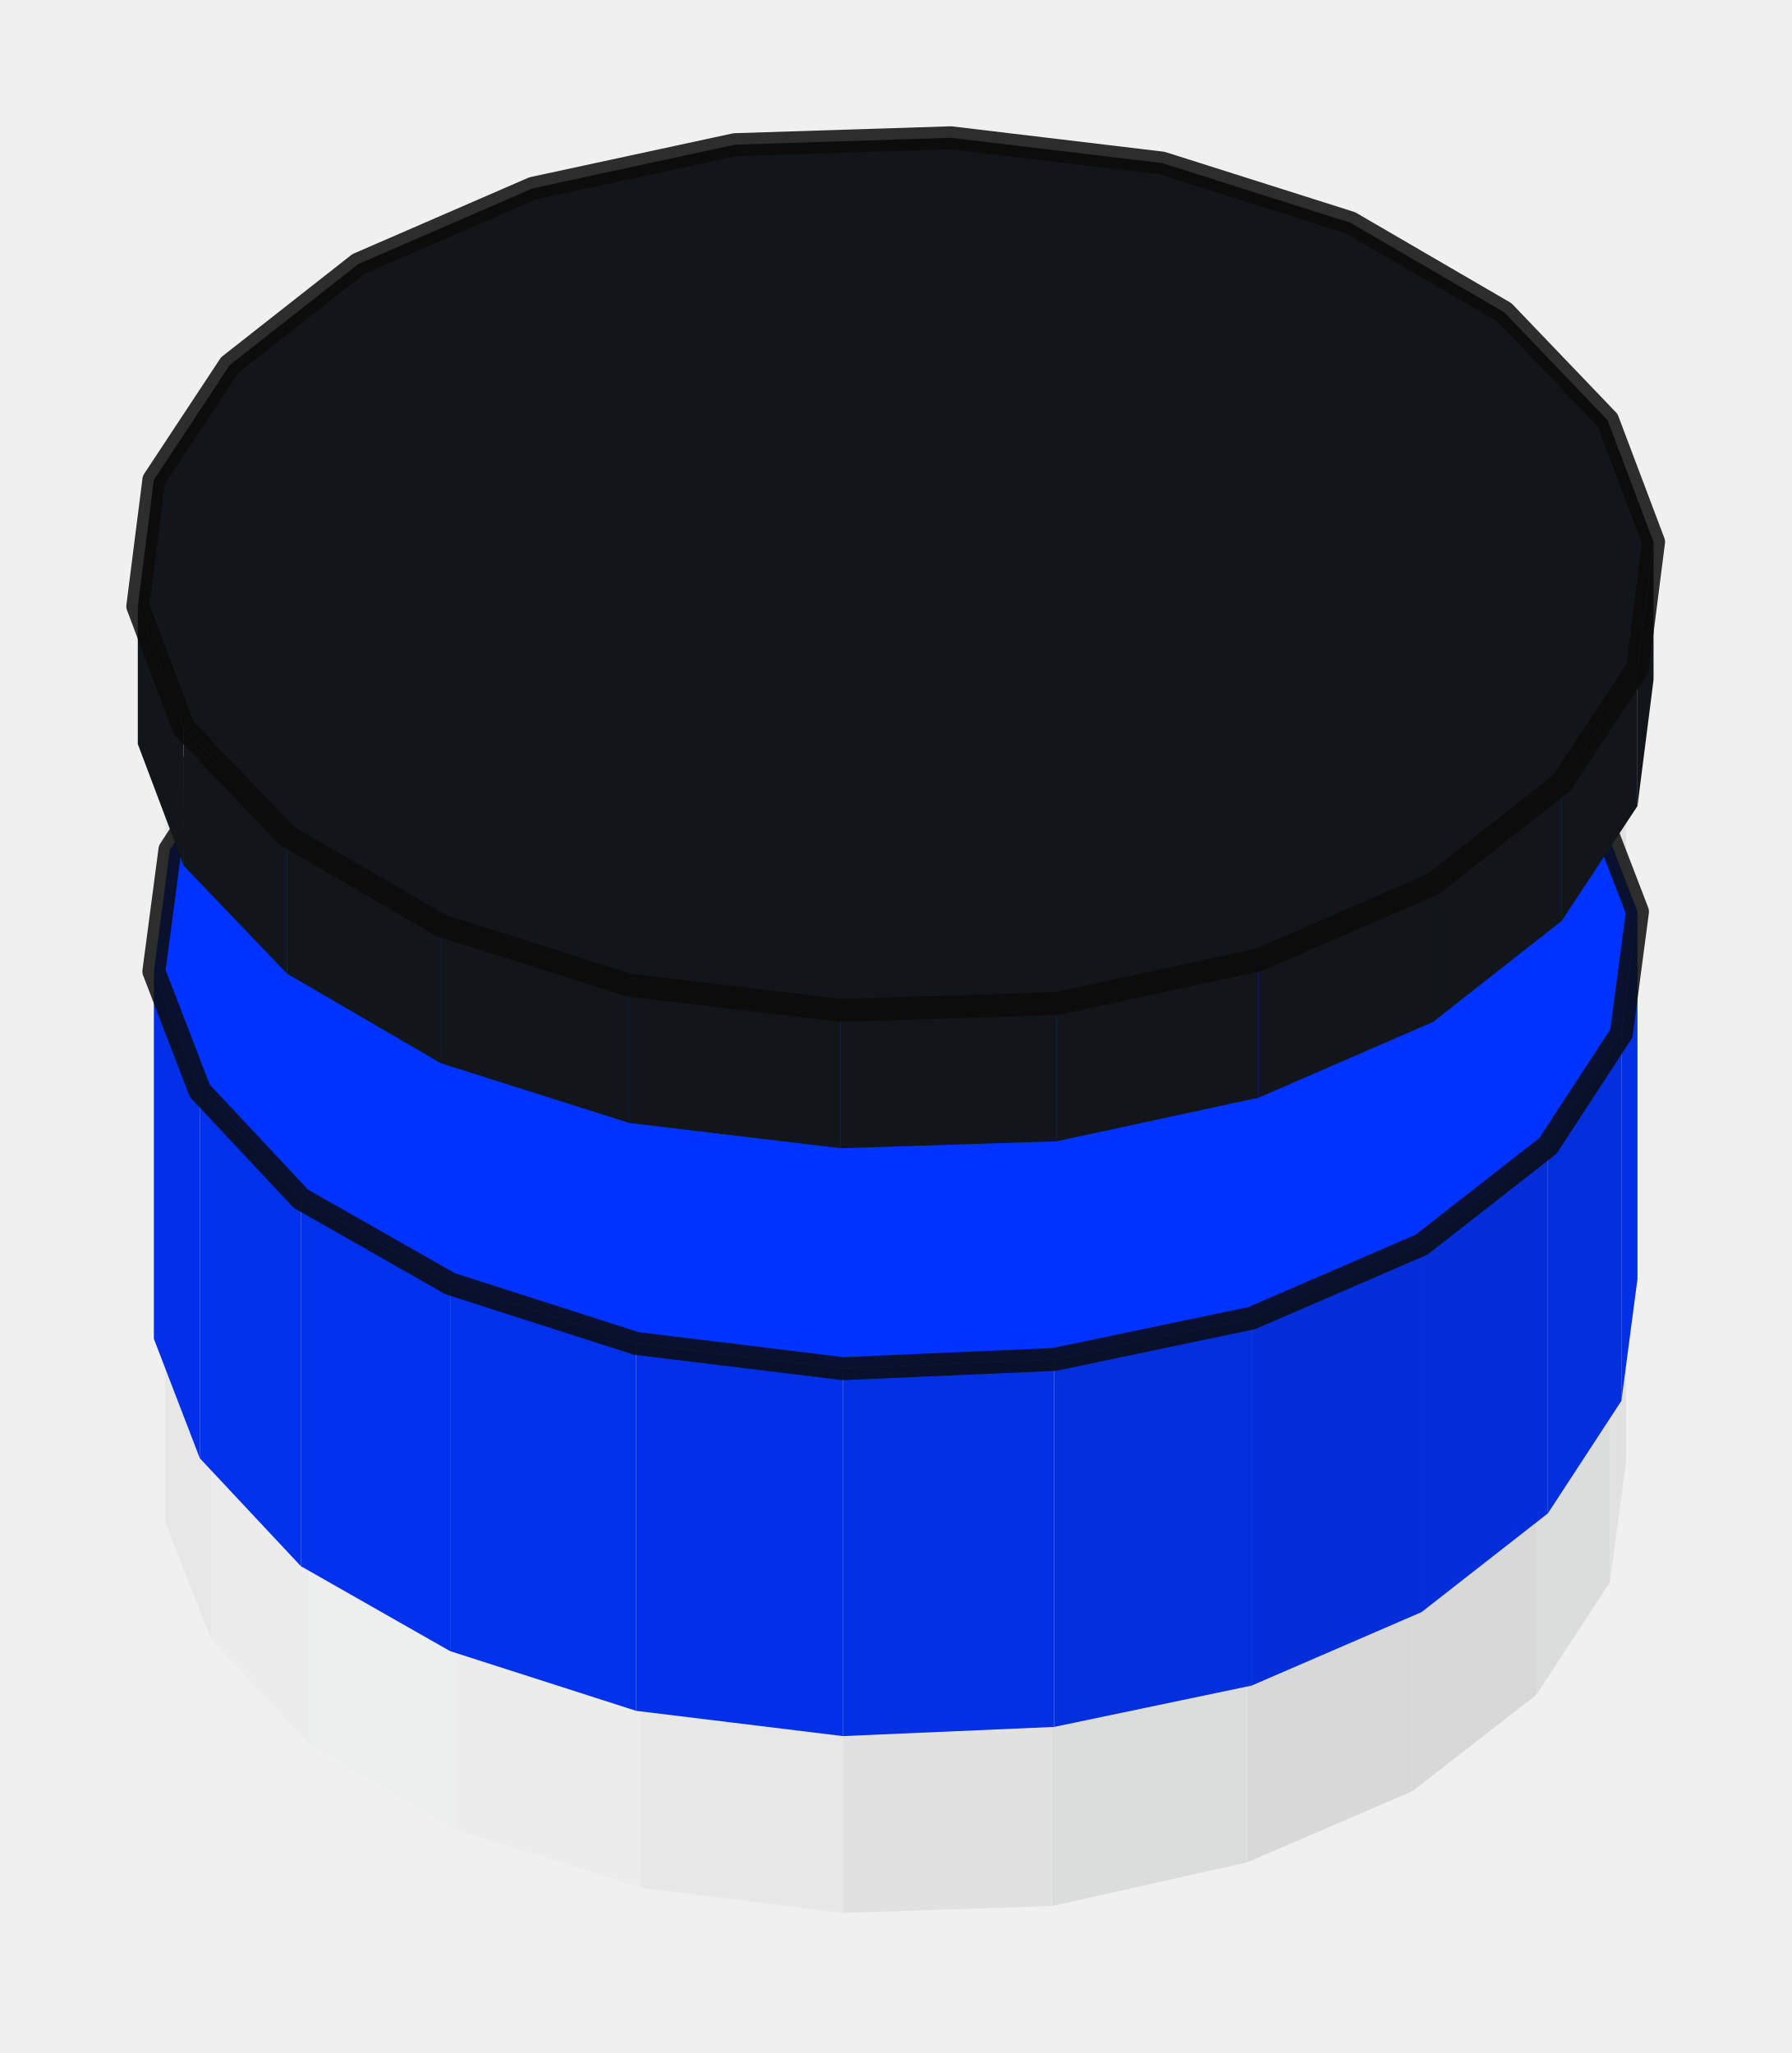
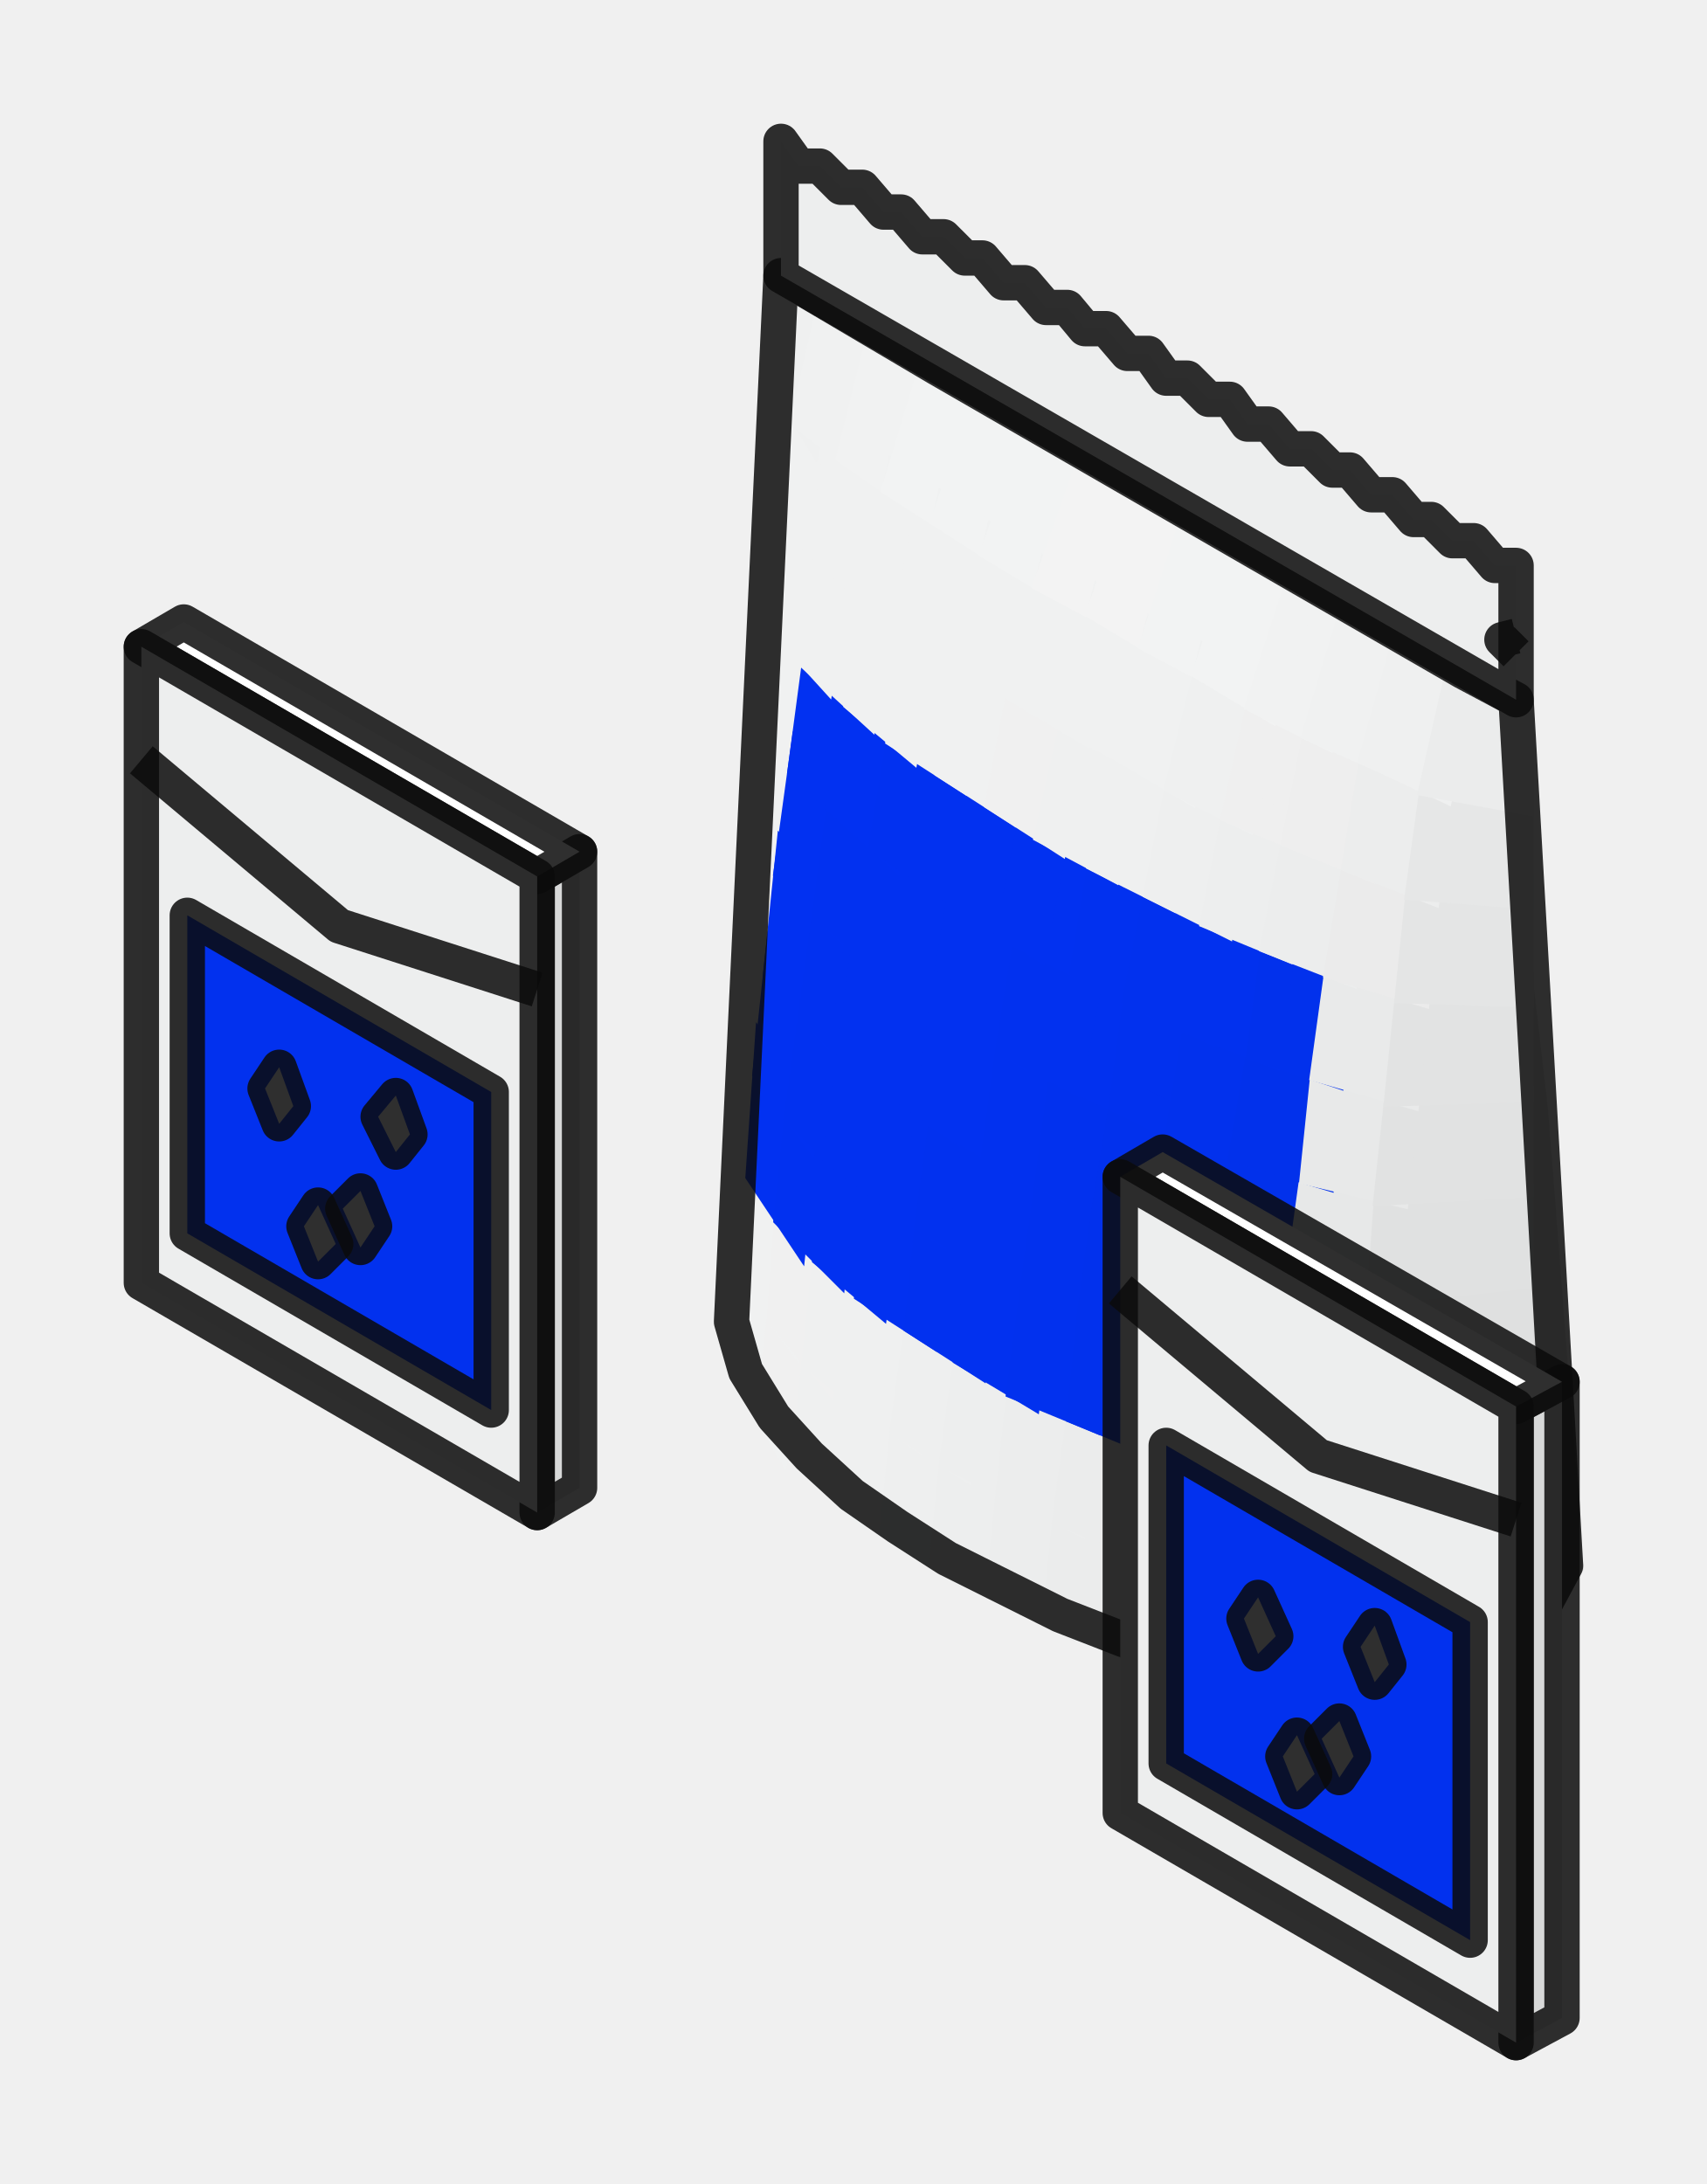
- <svg xmlns="http://www.w3.org/2000/svg" viewBox="-39.0 -65.0 78.0 89.4">
-   <polygon points="31.8,-1.3 31.1,3.9 31.1,-30.1 31.8,-35.3" fill="#e1e1e2" />
-   <polygon points="-29.8,6.4 -31.8,1.3 -31.8,-32.7 -29.8,-27.6" fill="#e7e7e8" />
-   <polygon points="31.1,3.9 27.9,8.8 27.9,-25.2 31.1,-30.1" fill="#dbdcdc" />
-   <polygon points="-25.5,11.0 -29.8,6.4 -29.8,-27.6 -25.5,-23.0" fill="#ececec" />
-   <polygon points="27.9,8.8 22.5,13.0 22.5,-21.0 27.9,-25.2" fill="#d8d8d9" />
-   <polygon points="-19.1,14.7 -25.5,11.0 -25.5,-23.0 -19.1,-19.3" fill="#edeeee" />
-   <polygon points="22.5,13.0 15.3,16.1 15.3,-17.9 22.5,-21.0" fill="#d8d8d9" />
-   <polygon points="-11.1,17.2 -19.1,14.7 -19.1,-19.3 -11.1,-16.8" fill="#ececec" />
-   <polygon points="15.3,16.1 6.8,18.0 6.8,-16.0 15.3,-17.9" fill="#dbdcdc" />
-   <polygon points="-2.3,18.3 -11.1,17.2 -11.1,-16.8 -2.3,-15.7" fill="#e7e7e8" />
-   <polygon points="6.8,18.0 -2.3,18.3 -2.3,-15.7 6.8,-16.0" fill="#e1e1e2" />
-   <polygon points="22.5,-21.0 15.3,-17.9 6.8,-16.0 -2.3,-15.7 -11.1,-16.8 -19.1,-19.3 -25.5,-23.0 -29.8,-27.6 -31.8,-32.7 -31.1,-37.9 -27.9,-42.8 -22.5,-47.0 -15.3,-50.1 -6.8,-52.0 2.3,-52.3 11.1,-51.2 19.1,-48.7 25.5,-45.0 29.8,-40.4 31.8,-35.3 31.1,-30.1 27.9,-25.2" fill="#ffffff" stroke="#0B0B0B" stroke-opacity=".85" stroke-width="1" stroke-linejoin="round" vector-effect="non-scaling-stroke" />
-   <polygon points="32.3,-9.3 31.6,-4.0 31.6,-20.0 32.3,-25.3" fill="#0330e2" />
-   <polygon points="-30.3,-1.5 -32.3,-6.7 -32.3,-22.7 -30.3,-17.5" fill="#0230e8" />
-   <polygon points="31.6,-4.0 28.4,0.9 28.4,-15.1 31.6,-20.0" fill="#032fdc" />
-   <polygon points="-25.9,3.2 -30.3,-1.5 -30.3,-17.5 -25.9,-12.8" fill="#0231ec" />
-   <polygon points="28.4,0.9 22.9,5.2 22.9,-10.8 28.4,-15.1" fill="#032ed9" />
-   <polygon points="-19.4,6.9 -25.9,3.2 -25.9,-12.8 -19.4,-9.1" fill="#0231ee" />
-   <polygon points="22.9,5.2 15.5,8.4 15.5,-7.6 22.9,-10.8" fill="#032ed9" />
-   <polygon points="-11.3,9.5 -19.4,6.9 -19.4,-9.1 -11.3,-6.5" fill="#0231ec" />
-   <polygon points="15.5,8.4 6.9,10.2 6.9,-5.8 15.5,-7.6" fill="#032fdc" />
-   <polygon points="-2.3,10.6 -11.3,9.5 -11.3,-6.5 -2.3,-5.4" fill="#0230e8" />
-   <polygon points="6.9,10.2 -2.3,10.6 -2.3,-5.4 6.9,-5.8" fill="#0330e2" />
-   <polygon points="22.9,-10.8 15.5,-7.6 6.9,-5.8 -2.3,-5.4 -11.3,-6.5 -19.4,-9.1 -25.9,-12.8 -30.3,-17.5 -32.3,-22.7 -31.6,-28.0 -28.4,-32.9 -22.9,-37.2 -15.5,-40.4 -6.9,-42.2 2.3,-42.6 11.3,-41.5 19.4,-38.9 25.9,-35.2 30.3,-30.5 32.3,-25.3 31.6,-20.0 28.4,-15.1" fill="#0033ff" stroke="#0B0B0B" stroke-opacity=".85" stroke-width="1" stroke-linejoin="round" vector-effect="non-scaling-stroke" />
-   <polygon points="33.0,-35.4 32.3,-29.9 32.3,-35.9 33.0,-41.4" fill="#12151a" />
-   <polygon points="-31.0,-27.3 -33.0,-32.6 -33.0,-38.6 -31.0,-33.3" fill="#12151a" />
-   <polygon points="32.3,-29.9 29.0,-24.9 29.0,-30.9 32.3,-35.9" fill="#12151a" />
-   <polygon points="-26.5,-22.6 -31.0,-27.3 -31.0,-33.3 -26.5,-28.6" fill="#12151a" />
-   <polygon points="29.0,-24.9 23.4,-20.5 23.4,-26.5 29.0,-30.9" fill="#12161a" />
-   <polygon points="-19.8,-18.7 -26.5,-22.6 -26.5,-28.6 -19.8,-24.7" fill="#12151a" />
-   <polygon points="23.4,-20.5 15.8,-17.2 15.8,-23.2 23.4,-26.5" fill="#12161a" />
-   <polygon points="-11.6,-16.1 -19.8,-18.7 -19.8,-24.7 -11.6,-22.1" fill="#12151a" />
-   <polygon points="15.8,-17.2 7.0,-15.3 7.0,-21.3 15.8,-23.2" fill="#12151a" />
-   <polygon points="-2.4,-15.0 -11.6,-16.1 -11.6,-22.1 -2.4,-21.0" fill="#12151a" />
-   <polygon points="7.0,-15.3 -2.4,-15.0 -2.4,-21.0 7.0,-21.3" fill="#12151a" />
-   <polygon points="23.4,-26.5 15.8,-23.2 7.0,-21.3 -2.4,-21.0 -11.6,-22.1 -19.8,-24.7 -26.5,-28.6 -31.0,-33.3 -33.0,-38.6 -32.3,-44.1 -29.0,-49.1 -23.4,-53.5 -15.8,-56.8 -7.0,-58.7 2.4,-59.0 11.6,-57.9 19.8,-55.3 26.5,-51.4 31.0,-46.7 33.0,-41.4 32.3,-35.9 29.0,-30.9" fill="#12151a" stroke="#0B0B0B" stroke-opacity=".85" stroke-width="1" stroke-linejoin="round" vector-effect="non-scaling-stroke" />
+ <svg xmlns="http://www.w3.org/2000/svg" viewBox="-27.7 -31.6 48.3 61.8">
+   <polygon points="-7.0,5.8 -6.6,7.2 -6.4,4.4 -6.9,3.0" fill="#f1f2f2" stroke="#f1f2f2" stroke-width="1" vector-effect="non-scaling-stroke" />
+   <polygon points="-6.9,3.0 -6.4,4.4 -6.1,1.6 -6.7,0.2" fill="#f1f2f2" stroke="#f1f2f2" stroke-width="1" vector-effect="non-scaling-stroke" />
+   <polygon points="-6.6,7.2 -5.8,8.5 -5.5,5.6 -6.4,4.4" fill="#f0f1f1" stroke="#f0f1f1" stroke-width="1" vector-effect="non-scaling-stroke" />
+   <polygon points="-6.7,0.2 -6.1,1.6 -5.9,-1.3 -6.5,-2.6" fill="#f1f2f2" stroke="#f1f2f2" stroke-width="1" vector-effect="non-scaling-stroke" />
+   <polygon points="-5.8,8.5 -4.8,9.6 -4.5,6.8 -5.5,5.6" fill="#f0f0f0" stroke="#f0f0f0" stroke-width="1" vector-effect="non-scaling-stroke" />
+   <polygon points="-6.4,4.4 -5.5,5.6 -5.3,2.8 -6.1,1.6" fill="#f0f1f1" stroke="#f0f1f1" stroke-width="1" vector-effect="non-scaling-stroke" />
+   <polygon points="-4.8,9.6 -3.6,10.7 -3.3,7.8 -4.5,6.8" fill="#eff0f0" stroke="#eff0f0" stroke-width="1" vector-effect="non-scaling-stroke" />
+   <polygon points="-6.5,-2.6 -5.9,-1.3 -5.6,-4.1 -6.3,-5.4" fill="#f1f2f2" stroke="#f1f2f2" stroke-width="1" vector-effect="non-scaling-stroke" />
+   <polygon points="-5.5,5.6 -4.5,6.8 -4.2,3.9 -5.3,2.8" fill="#f0f0f0" stroke="#f0f0f0" stroke-width="1" vector-effect="non-scaling-stroke" />
+   <polygon points="-6.1,1.6 -5.3,2.8 -5.0,-0.1 -5.9,-1.3" fill="#0231f1" stroke="#0231f1" stroke-width="1" vector-effect="non-scaling-stroke" />
+   <polygon points="-3.6,10.7 -2.3,11.6 -2.0,8.7 -3.3,7.8" fill="#eff0f0" stroke="#eff0f0" stroke-width="1" vector-effect="non-scaling-stroke" />
+   <polygon points="-4.5,6.8 -3.3,7.8 -3.0,4.9 -4.2,3.9" fill="#eff0f0" stroke="#eff0f0" stroke-width="1" vector-effect="non-scaling-stroke" />
+   <polygon points="-6.3,-5.4 -5.6,-4.1 -5.3,-7.0 -6.1,-8.3" fill="#f1f1f1" stroke="#f1f1f1" stroke-width="1" vector-effect="non-scaling-stroke" />
+   <polygon points="-5.3,2.8 -4.2,3.9 -3.9,1.0 -5.0,-0.1" fill="#0231f0" stroke="#0231f0" stroke-width="1" vector-effect="non-scaling-stroke" />
+   <polygon points="-5.9,-1.3 -5.0,-0.1 -4.6,-3.0 -5.6,-4.1" fill="#0231f1" stroke="#0231f1" stroke-width="1" vector-effect="non-scaling-stroke" />
+   <polygon points="-2.3,11.6 -0.9,12.5 -0.6,9.6 -2.0,8.7" fill="#eeefef" stroke="#eeefef" stroke-width="1" vector-effect="non-scaling-stroke" />
+   <polygon points="-3.3,7.8 -2.0,8.7 -1.6,5.8 -3.0,4.9" fill="#eff0f0" stroke="#eff0f0" stroke-width="1" vector-effect="non-scaling-stroke" />
+   <polygon points="-5.6,-12.9 -5.8,-11.1 -5.5,-14.0 -5.6,-15.6" fill="#f3f3f3" stroke="#f3f3f3" stroke-width="1" vector-effect="non-scaling-stroke" />
+   <polygon points="-4.2,3.9 -3.0,4.9 -2.6,2.0 -3.9,1.0" fill="#0231f0" stroke="#0231f0" stroke-width="1" vector-effect="non-scaling-stroke" />
+   <polygon points="-5.0,-0.1 -3.9,1.0 -3.5,-1.9 -4.6,-3.0" fill="#0231f0" stroke="#0231f0" stroke-width="1" vector-effect="non-scaling-stroke" />
+   <polygon points="-6.1,-8.3 -5.3,-7.0 -4.9,-9.9 -5.8,-11.1" fill="#f0f1f1" stroke="#f0f1f1" stroke-width="1" vector-effect="non-scaling-stroke" />
+   <polygon points="-5.6,-4.1 -4.6,-3.0 -4.2,-5.9 -5.3,-7.0" fill="#0231f1" stroke="#0231f1" stroke-width="1" vector-effect="non-scaling-stroke" />
+   <polygon points="-0.9,12.5 0.7,13.3 1.0,10.4 -0.6,9.6" fill="#edeeee" stroke="#edeeee" stroke-width="1" vector-effect="non-scaling-stroke" />
+   <polygon points="-2.0,8.7 -0.6,9.6 -0.2,6.7 -1.6,5.8" fill="#eeefef" stroke="#eeefef" stroke-width="1" vector-effect="non-scaling-stroke" />
+   <polygon points="-3.0,4.9 -1.6,5.8 -1.3,2.9 -2.6,2.0" fill="#0231f0" stroke="#0231f0" stroke-width="1" vector-effect="non-scaling-stroke" />
+   <polygon points="-5.6,-15.6 -5.5,-14.0 -5.2,-16.9 -5.6,-18.4" fill="#f2f3f3" stroke="#f2f3f3" stroke-width="1" vector-effect="non-scaling-stroke" />
+   <polygon points="-3.9,1.0 -2.6,2.0 -2.2,-0.9 -3.5,-1.9" fill="#0231f0" stroke="#0231f0" stroke-width="1" vector-effect="non-scaling-stroke" />
+   <polygon points="0.7,13.3 2.3,14.1 2.6,11.2 1.0,10.4" fill="#eceded" stroke="#eceded" stroke-width="1" vector-effect="non-scaling-stroke" />
+   <polygon points="-4.6,-3.0 -3.5,-1.9 -3.1,-4.9 -4.2,-5.9" fill="#0231f0" stroke="#0231f0" stroke-width="1" vector-effect="non-scaling-stroke" />
+   <polygon points="-5.8,-11.1 -4.9,-9.9 -4.5,-12.9 -5.5,-14.0" fill="#f0f1f1" stroke="#f0f1f1" stroke-width="1" vector-effect="non-scaling-stroke" />
+   <polygon points="-5.3,-7.0 -4.2,-5.9 -3.8,-8.9 -4.9,-9.9" fill="#0231f1" stroke="#0231f1" stroke-width="1" vector-effect="non-scaling-stroke" />
+   <polygon points="-0.6,9.6 1.0,10.4 1.3,7.6 -0.2,6.7" fill="#edeeee" stroke="#edeeee" stroke-width="1" vector-effect="non-scaling-stroke" />
+   <polygon points="16.6,12.7 15.2,15.3 15.2,12.6 16.4,10.1" fill="#d7d8d8" stroke="#d7d8d8" stroke-width="1" vector-effect="non-scaling-stroke" />
+   <polygon points="-1.6,5.8 -0.2,6.7 0.2,3.8 -1.3,2.9" fill="#0231ef" stroke="#0231ef" stroke-width="1" vector-effect="non-scaling-stroke" />
+   <polygon points="2.3,14.1 4.1,14.8 4.4,11.9 2.6,11.2" fill="#ebecec" stroke="#ebecec" stroke-width="1" vector-effect="non-scaling-stroke" />
+   <polygon points="-2.6,2.0 -1.3,2.9 -0.9,-0.0 -2.2,-0.9" fill="#0231f0" stroke="#0231f0" stroke-width="1" vector-effect="non-scaling-stroke" />
+   <polygon points="-3.5,-1.9 -2.2,-0.9 -1.8,-3.9 -3.1,-4.9" fill="#0231f0" stroke="#0231f0" stroke-width="1" vector-effect="non-scaling-stroke" />
+   <polygon points="-5.6,-18.4 -5.2,-16.9 -4.8,-19.8 -5.6,-21.1" fill="#f1f2f2" stroke="#f1f2f2" stroke-width="1" vector-effect="non-scaling-stroke" />
+   <polygon points="-4.2,-5.9 -3.1,-4.9 -2.6,-7.8 -3.8,-8.9" fill="#0231f0" stroke="#0231f0" stroke-width="1" vector-effect="non-scaling-stroke" />
+   <polygon points="1.0,10.4 2.6,11.2 3.0,8.3 1.3,7.6" fill="#eceded" stroke="#eceded" stroke-width="1" vector-effect="non-scaling-stroke" />
+   <polygon points="-4.9,-9.9 -3.8,-8.9 -3.3,-11.8 -4.5,-12.9" fill="#0231f1" stroke="#0231f1" stroke-width="1" vector-effect="non-scaling-stroke" />
+   <polygon points="-5.5,-14.0 -4.5,-12.9 -4.0,-15.8 -5.2,-16.9" fill="#f0f1f1" stroke="#f0f1f1" stroke-width="1" vector-effect="non-scaling-stroke" />
+   <polygon points="4.1,14.8 6.1,15.3 6.3,12.5 4.4,11.9" fill="#eaebeb" stroke="#eaebeb" stroke-width="1" vector-effect="non-scaling-stroke" />
+   <polygon points="-0.2,6.7 1.3,7.6 1.7,4.6 0.2,3.8" fill="#0231ef" stroke="#0231ef" stroke-width="1" vector-effect="non-scaling-stroke" />
+   <polygon points="-1.3,2.9 0.2,3.8 0.6,0.9 -0.9,-0.0" fill="#0231ef" stroke="#0231ef" stroke-width="1" vector-effect="non-scaling-stroke" />
+   <polygon points="16.4,10.1 15.2,12.6 15.2,9.8 16.2,7.5" fill="#d7d8d8" stroke="#d7d8d8" stroke-width="1" vector-effect="non-scaling-stroke" />
+   <polygon points="2.6,11.2 4.4,11.9 4.7,9.0 3.0,8.3" fill="#ebecec" stroke="#ebecec" stroke-width="1" vector-effect="non-scaling-stroke" />
+   <polygon points="6.1,15.3 8.2,15.8 8.5,13.0 6.3,12.5" fill="#e8e9e9" stroke="#e8e9e9" stroke-width="1" vector-effect="non-scaling-stroke" />
+   <polygon points="-2.2,-0.9 -0.9,-0.0 -0.4,-3.0 -1.8,-3.9" fill="#0231f0" stroke="#0231f0" stroke-width="1" vector-effect="non-scaling-stroke" />
+   <polygon points="10.8,16.1 15.2,15.3 15.2,12.6 10.9,13.3" fill="#dedfdf" stroke="#dedfdf" stroke-width="1" vector-effect="non-scaling-stroke" />
+   <polygon points="-3.1,-4.9 -1.8,-3.9 -1.3,-6.9 -2.6,-7.8" fill="#0231f0" stroke="#0231f0" stroke-width="1" vector-effect="non-scaling-stroke" />
+   <polygon points="-3.8,-8.9 -2.6,-7.8 -2.1,-10.8 -3.3,-11.8" fill="#0231f1" stroke="#0231f1" stroke-width="1" vector-effect="non-scaling-stroke" />
+   <polygon points="-4.5,-12.9 -3.3,-11.8 -2.8,-14.8 -4.0,-15.8" fill="#f0f1f1" stroke="#f0f1f1" stroke-width="1" vector-effect="non-scaling-stroke" />
+   <polygon points="8.2,15.8 10.8,16.1 10.9,13.3 8.5,13.0" fill="#e5e6e6" stroke="#e5e6e6" stroke-width="1" vector-effect="non-scaling-stroke" />
+   <polygon points="-5.2,-16.9 -4.0,-15.8 -3.5,-18.8 -4.8,-19.8" fill="#f0f1f1" stroke="#f0f1f1" stroke-width="1" vector-effect="non-scaling-stroke" />
+   <polygon points="-5.6,-21.1 -4.8,-19.8 -4.1,-22.9 -5.6,-23.8" fill="#eff0f0" stroke="#eff0f0" stroke-width="1" vector-effect="non-scaling-stroke" />
+   <polygon points="1.3,7.6 3.0,8.3 3.3,5.4 1.7,4.6" fill="#0231ee" stroke="#0231ee" stroke-width="1" vector-effect="non-scaling-stroke" />
+   <polygon points="4.4,11.9 6.3,12.5 6.6,9.6 4.7,9.0" fill="#eaebeb" stroke="#eaebeb" stroke-width="1" vector-effect="non-scaling-stroke" />
+   <polygon points="0.2,3.8 1.7,4.6 2.1,1.7 0.6,0.9" fill="#0231ef" stroke="#0231ef" stroke-width="1" vector-effect="non-scaling-stroke" />
+   <polygon points="-0.9,-0.0 0.6,0.9 1.0,-2.1 -0.4,-3.0" fill="#0231f0" stroke="#0231f0" stroke-width="1" vector-effect="non-scaling-stroke" />
+   <polygon points="3.0,8.3 4.7,9.0 5.1,6.1 3.3,5.4" fill="#0231ed" stroke="#0231ed" stroke-width="1" vector-effect="non-scaling-stroke" />
+   <polygon points="-1.8,-3.9 -0.4,-3.0 0.1,-6.0 -1.3,-6.9" fill="#0231f0" stroke="#0231f0" stroke-width="1" vector-effect="non-scaling-stroke" />
+   <polygon points="6.3,12.5 8.5,13.0 8.7,10.1 6.6,9.6" fill="#e8e9e9" stroke="#e8e9e9" stroke-width="1" vector-effect="non-scaling-stroke" />
+   <polygon points="-2.6,-7.8 -1.3,-6.9 -0.7,-9.9 -2.1,-10.8" fill="#0231f0" stroke="#0231f0" stroke-width="1" vector-effect="non-scaling-stroke" />
+   <polygon points="16.2,7.5 15.2,9.8 15.2,7.2 16.0,4.9" fill="#d7d8d8" stroke="#d7d8d8" stroke-width="1" vector-effect="non-scaling-stroke" />
+   <polygon points="-3.3,-11.8 -2.1,-10.8 -1.5,-13.9 -2.8,-14.8" fill="#f0f1f1" stroke="#f0f1f1" stroke-width="1" vector-effect="non-scaling-stroke" />
+   <polygon points="-4.0,-15.8 -2.8,-14.8 -2.2,-17.9 -3.5,-18.8" fill="#f0f1f1" stroke="#f0f1f1" stroke-width="1" vector-effect="non-scaling-stroke" />
+   <polygon points="-4.8,-19.8 -3.5,-18.8 -2.7,-22.0 -4.1,-22.9" fill="#f0f1f1" stroke="#f0f1f1" stroke-width="1" vector-effect="non-scaling-stroke" />
+   <polygon points="10.9,13.3 15.2,12.6 15.2,9.8 11.1,10.5" fill="#dedfdf" stroke="#dedfdf" stroke-width="1" vector-effect="non-scaling-stroke" />
+   <polygon points="1.7,4.6 3.3,5.4 3.7,2.5 2.1,1.7" fill="#0231ee" stroke="#0231ee" stroke-width="1" vector-effect="non-scaling-stroke" />
+   <polygon points="8.5,13.0 10.9,13.3 11.1,10.5 8.7,10.1" fill="#e6e7e7" stroke="#e6e7e7" stroke-width="1" vector-effect="non-scaling-stroke" />
+   <polygon points="4.7,9.0 6.6,9.6 6.9,6.8 5.1,6.1" fill="#0231eb" stroke="#0231eb" stroke-width="1" vector-effect="non-scaling-stroke" />
+   <polygon points="0.6,0.9 2.1,1.7 2.5,-1.3 1.0,-2.1" fill="#0231ef" stroke="#0231ef" stroke-width="1" vector-effect="non-scaling-stroke" />
+   <polygon points="-0.4,-3.0 1.0,-2.1 1.5,-5.1 0.1,-6.0" fill="#0231f0" stroke="#0231f0" stroke-width="1" vector-effect="non-scaling-stroke" />
+   <polygon points="-1.3,-6.9 0.1,-6.0 0.7,-9.0 -0.7,-9.9" fill="#0231f0" stroke="#0231f0" stroke-width="1" vector-effect="non-scaling-stroke" />
+   <polygon points="-2.1,-10.8 -0.7,-9.9 -0.1,-13.0 -1.5,-13.9" fill="#f0f1f1" stroke="#f0f1f1" stroke-width="1" vector-effect="non-scaling-stroke" />
+   <polygon points="-3.5,-18.8 -2.2,-17.9 -1.2,-21.2 -2.7,-22.0" fill="#f1f2f2" stroke="#f1f2f2" stroke-width="1" vector-effect="non-scaling-stroke" />
+   <polygon points="3.3,5.4 5.1,6.1 5.4,3.2 3.7,2.5" fill="#0231ed" stroke="#0231ed" stroke-width="1" vector-effect="non-scaling-stroke" />
+   <polygon points="-2.8,-14.8 -1.5,-13.9 -0.8,-17.0 -2.2,-17.9" fill="#f0f1f1" stroke="#f0f1f1" stroke-width="1" vector-effect="non-scaling-stroke" />
+   <polygon points="6.6,9.6 8.7,10.1 9.0,7.3 6.9,6.8" fill="#0230ea" stroke="#0230ea" stroke-width="1" vector-effect="non-scaling-stroke" />
+   <polygon points="2.1,1.7 3.7,2.5 4.2,-0.5 2.5,-1.3" fill="#0231ee" stroke="#0231ee" stroke-width="1" vector-effect="non-scaling-stroke" />
+   <polygon points="16.0,4.9 15.2,7.2 15.2,4.4 15.8,2.3" fill="#d7d8d8" stroke="#d7d8d8" stroke-width="1" vector-effect="non-scaling-stroke" />
+   <polygon points="11.1,10.5 15.2,9.8 15.2,7.2 11.3,7.7" fill="#dfe0e0" stroke="#dfe0e0" stroke-width="1" vector-effect="non-scaling-stroke" />
+   <polygon points="8.7,10.1 11.1,10.5 11.3,7.7 9.0,7.3" fill="#e6e7e7" stroke="#e6e7e7" stroke-width="1" vector-effect="non-scaling-stroke" />
+   <polygon points="1.0,-2.1 2.5,-1.3 3.1,-4.3 1.5,-5.1" fill="#0231ef" stroke="#0231ef" stroke-width="1" vector-effect="non-scaling-stroke" />
+   <polygon points="5.1,6.1 6.9,6.8 7.3,3.9 5.4,3.2" fill="#0231ec" stroke="#0231ec" stroke-width="1" vector-effect="non-scaling-stroke" />
+   <polygon points="0.1,-6.0 1.5,-5.1 2.1,-8.1 0.7,-9.0" fill="#0231f0" stroke="#0231f0" stroke-width="1" vector-effect="non-scaling-stroke" />
+   <polygon points="-2.2,-17.9 -0.8,-17.0 0.3,-20.3 -1.2,-21.2" fill="#f2f3f3" stroke="#f2f3f3" stroke-width="1" vector-effect="non-scaling-stroke" />
+   <polygon points="-0.7,-9.9 0.7,-9.0 1.3,-12.1 -0.1,-13.0" fill="#f0f1f1" stroke="#f0f1f1" stroke-width="1" vector-effect="non-scaling-stroke" />
+   <polygon points="-1.5,-13.9 -0.1,-13.0 0.6,-16.1 -0.8,-17.0" fill="#f0f1f1" stroke="#f0f1f1" stroke-width="1" vector-effect="non-scaling-stroke" />
+   <polygon points="3.7,2.5 5.4,3.2 5.8,0.3 4.2,-0.5" fill="#0231ed" stroke="#0231ed" stroke-width="1" vector-effect="non-scaling-stroke" />
+   <polygon points="6.9,6.8 9.0,7.3 9.2,4.4 7.3,3.9" fill="#0230ea" stroke="#0230ea" stroke-width="1" vector-effect="non-scaling-stroke" />
+   <polygon points="2.5,-1.3 4.2,-0.5 4.6,-3.5 3.1,-4.3" fill="#0231ef" stroke="#0231ef" stroke-width="1" vector-effect="non-scaling-stroke" />
+   <polygon points="1.5,-5.1 3.1,-4.3 3.6,-7.3 2.1,-8.1" fill="#0231f0" stroke="#0231f0" stroke-width="1" vector-effect="non-scaling-stroke" />
+   <polygon points="11.3,7.7 15.2,7.2 15.2,4.4 11.5,4.8" fill="#dfe0e0" stroke="#dfe0e0" stroke-width="1" vector-effect="non-scaling-stroke" />
+   <polygon points="9.0,7.3 11.3,7.7 11.5,4.8 9.2,4.4" fill="#e7e8e8" stroke="#e7e8e8" stroke-width="1" vector-effect="non-scaling-stroke" />
+   <polygon points="-0.8,-17.0 0.6,-16.1 1.8,-19.5 0.3,-20.3" fill="#f2f3f3" stroke="#f2f3f3" stroke-width="1" vector-effect="non-scaling-stroke" />
+   <polygon points="0.7,-9.0 2.1,-8.1 2.8,-11.2 1.3,-12.1" fill="#f0f0f0" stroke="#f0f0f0" stroke-width="1" vector-effect="non-scaling-stroke" />
+   <polygon points="5.4,3.2 7.3,3.9 7.6,0.9 5.8,0.3" fill="#0231ec" stroke="#0231ec" stroke-width="1" vector-effect="non-scaling-stroke" />
+   <polygon points="15.8,2.3 15.2,4.4 15.2,1.8 15.6,-0.2" fill="#d7d8d8" stroke="#d7d8d8" stroke-width="1" vector-effect="non-scaling-stroke" />
+   <polygon points="-0.1,-13.0 1.3,-12.1 2.1,-15.2 0.6,-16.1" fill="#f0f1f1" stroke="#f0f1f1" stroke-width="1" vector-effect="non-scaling-stroke" />
+   <polygon points="4.2,-0.5 5.8,0.3 6.3,-2.7 4.6,-3.5" fill="#0231ee" stroke="#0231ee" stroke-width="1" vector-effect="non-scaling-stroke" />
+   <polygon points="7.3,3.9 9.2,4.4 9.6,1.5 7.6,0.9" fill="#0231eb" stroke="#0231eb" stroke-width="1" vector-effect="non-scaling-stroke" />
+   <polygon points="3.1,-4.3 4.6,-3.5 5.2,-6.5 3.6,-7.3" fill="#0231ef" stroke="#0231ef" stroke-width="1" vector-effect="non-scaling-stroke" />
+   <polygon points="0.6,-16.1 2.1,-15.2 3.3,-18.6 1.8,-19.5" fill="#f2f3f3" stroke="#f2f3f3" stroke-width="1" vector-effect="non-scaling-stroke" />
+   <polygon points="2.1,-8.1 3.6,-7.3 4.3,-10.4 2.8,-11.2" fill="#eff0f0" stroke="#eff0f0" stroke-width="1" vector-effect="non-scaling-stroke" />
+   <polygon points="1.3,-12.1 2.8,-11.2 3.6,-14.4 2.1,-15.2" fill="#f0f1f1" stroke="#f0f1f1" stroke-width="1" vector-effect="non-scaling-stroke" />
+   <polygon points="5.8,0.3 7.6,0.9 8.1,-2.0 6.3,-2.7" fill="#0231ed" stroke="#0231ed" stroke-width="1" vector-effect="non-scaling-stroke" />
+   <polygon points="9.2,4.4 11.5,4.8 11.7,2.0 9.6,1.5" fill="#e7e8e8" stroke="#e7e8e8" stroke-width="1" vector-effect="non-scaling-stroke" />
+   <polygon points="11.5,4.8 15.2,4.4 15.2,1.8 11.7,2.0" fill="#e0e1e1" stroke="#e0e1e1" stroke-width="1" vector-effect="non-scaling-stroke" />
+   <polygon points="15.6,-0.2 15.2,1.8 15.2,-0.9 15.3,-2.8" fill="#d7d8d8" stroke="#d7d8d8" stroke-width="1" vector-effect="non-scaling-stroke" />
+   <polygon points="4.6,-3.5 6.3,-2.7 6.8,-5.7 5.2,-6.5" fill="#0231ee" stroke="#0231ee" stroke-width="1" vector-effect="non-scaling-stroke" />
+   <polygon points="3.6,-7.3 5.2,-6.5 5.8,-9.5 4.3,-10.4" fill="#eff0f0" stroke="#eff0f0" stroke-width="1" vector-effect="non-scaling-stroke" />
+   <polygon points="2.1,-15.2 3.6,-14.4 4.8,-17.8 3.3,-18.6" fill="#f3f3f3" stroke="#f3f3f3" stroke-width="1" vector-effect="non-scaling-stroke" />
+   <polygon points="7.6,0.9 9.6,1.5 9.9,-1.4 8.1,-2.0" fill="#0231eb" stroke="#0231eb" stroke-width="1" vector-effect="non-scaling-stroke" />
+   <polygon points="2.8,-11.2 4.3,-10.4 5.1,-13.5 3.6,-14.4" fill="#f0f1f1" stroke="#f0f1f1" stroke-width="1" vector-effect="non-scaling-stroke" />
+   <polygon points="6.3,-2.7 8.1,-2.0 8.5,-5.0 6.8,-5.7" fill="#0231ee" stroke="#0231ee" stroke-width="1" vector-effect="non-scaling-stroke" />
+   <polygon points="9.6,1.5 11.7,2.0 12.0,-0.8 9.9,-1.4" fill="#e8e9e9" stroke="#e8e9e9" stroke-width="1" vector-effect="non-scaling-stroke" />
+   <polygon points="5.2,-6.5 6.8,-5.7 7.4,-8.7 5.8,-9.5" fill="#eeefef" stroke="#eeefef" stroke-width="1" vector-effect="non-scaling-stroke" />
+   <polygon points="11.7,2.0 15.2,1.8 15.2,-0.9 12.0,-0.8" fill="#e1e2e2" stroke="#e1e2e2" stroke-width="1" vector-effect="non-scaling-stroke" />
+   <polygon points="3.6,-14.4 5.1,-13.5 6.2,-16.9 4.8,-17.8" fill="#f3f3f3" stroke="#f3f3f3" stroke-width="1" vector-effect="non-scaling-stroke" />
+   <polygon points="4.3,-10.4 5.8,-9.5 6.6,-12.7 5.1,-13.5" fill="#f0f1f1" stroke="#f0f1f1" stroke-width="1" vector-effect="non-scaling-stroke" />
+   <polygon points="15.3,-2.8 15.2,-0.9 15.2,-3.6 15.0,-5.3" fill="#d7d8d8" stroke="#d7d8d8" stroke-width="1" vector-effect="non-scaling-stroke" />
+   <polygon points="8.1,-2.0 9.9,-1.4 10.3,-4.3 8.5,-5.0" fill="#0231ec" stroke="#0231ec" stroke-width="1" vector-effect="non-scaling-stroke" />
+   <polygon points="6.8,-5.7 8.5,-5.0 9.1,-8.0 7.4,-8.7" fill="#edeeee" stroke="#edeeee" stroke-width="1" vector-effect="non-scaling-stroke" />
+   <polygon points="5.1,-13.5 6.6,-12.7 7.7,-16.0 6.2,-16.9" fill="#f2f3f3" stroke="#f2f3f3" stroke-width="1" vector-effect="non-scaling-stroke" />
+   <polygon points="5.8,-9.5 7.4,-8.7 8.1,-11.8 6.6,-12.7" fill="#eff0f0" stroke="#eff0f0" stroke-width="1" vector-effect="non-scaling-stroke" />
+   <polygon points="9.9,-1.4 12.0,-0.8 12.3,-3.7 10.3,-4.3" fill="#e9eaea" stroke="#e9eaea" stroke-width="1" vector-effect="non-scaling-stroke" />
+   <polygon points="12.0,-0.8 15.2,-0.9 15.2,-3.6 12.3,-3.7" fill="#e2e3e3" stroke="#e2e3e3" stroke-width="1" vector-effect="non-scaling-stroke" />
+   <polygon points="8.5,-5.0 10.3,-4.3 10.8,-7.3 9.1,-8.0" fill="#eceded" stroke="#eceded" stroke-width="1" vector-effect="non-scaling-stroke" />
+   <polygon points="7.4,-8.7 9.1,-8.0 9.7,-11.0 8.1,-11.8" fill="#efefef" stroke="#efefef" stroke-width="1" vector-effect="non-scaling-stroke" />
+   <polygon points="6.6,-12.7 8.1,-11.8 9.2,-15.2 7.7,-16.0" fill="#f2f3f3" stroke="#f2f3f3" stroke-width="1" vector-effect="non-scaling-stroke" />
+   <polygon points="10.3,-4.3 12.3,-3.7 12.6,-6.6 10.8,-7.3" fill="#ebebeb" stroke="#ebebeb" stroke-width="1" vector-effect="non-scaling-stroke" />
+   <polygon points="9.1,-8.0 10.8,-7.3 11.3,-10.3 9.7,-11.0" fill="#eeeeee" stroke="#eeeeee" stroke-width="1" vector-effect="non-scaling-stroke" />
+   <polygon points="12.3,-3.7 15.2,-3.6 15.2,-6.4 12.6,-6.6" fill="#e4e5e5" stroke="#e4e5e5" stroke-width="1" vector-effect="non-scaling-stroke" />
+   <polygon points="8.1,-11.8 9.7,-11.0 10.7,-14.3 9.2,-15.2" fill="#f1f2f2" stroke="#f1f2f2" stroke-width="1" vector-effect="non-scaling-stroke" />
+   <polygon points="10.8,-7.3 12.6,-6.6 13.0,-9.5 11.3,-10.3" fill="#eceded" stroke="#eceded" stroke-width="1" vector-effect="non-scaling-stroke" />
+   <polygon points="9.7,-11.0 11.3,-10.3 12.2,-13.5 10.7,-14.3" fill="#f0f1f1" stroke="#f0f1f1" stroke-width="1" vector-effect="non-scaling-stroke" />
+   <polygon points="12.6,-6.6 15.2,-6.4 15.2,-9.1 13.0,-9.5" fill="#e6e7e7" stroke="#e6e7e7" stroke-width="1" vector-effect="non-scaling-stroke" />
+   <polygon points="11.3,-10.3 13.0,-9.5 13.7,-12.6 12.2,-13.5" fill="#eff0f0" stroke="#eff0f0" stroke-width="1" vector-effect="non-scaling-stroke" />
+   <polygon points="13.0,-9.5 15.2,-9.1 15.2,-11.8 13.7,-12.6" fill="#ebecec" stroke="#ebecec" stroke-width="1" vector-effect="non-scaling-stroke" />
+   <polygon points="-7.0,5.8 -5.6,-23.8 -1.2,-21.2 13.7,-12.6 15.2,-11.8 16.6,12.7 15.2,15.3 10.8,16.1 8.2,15.8 6.1,15.3 4.1,14.8 2.3,14.1 0.7,13.3 -0.9,12.5 -2.3,11.6 -3.6,10.7 -4.8,9.6 -5.8,8.5 -6.6,7.2" fill="none" stroke="#0B0B0B" stroke-opacity=".85" stroke-width="1" stroke-linejoin="round" vector-effect="non-scaling-stroke" />
+   <polygon points="-5.6,-23.8 15.2,-11.8 15.2,-15.6 14.6,-15.6 14.0,-16.3 13.4,-16.3 12.8,-16.9 12.3,-16.9 11.7,-17.6 11.1,-17.6 10.5,-18.3 10.0,-18.3 9.4,-18.9 8.8,-18.9 8.2,-19.6 7.6,-19.6 7.1,-20.3 6.5,-20.3 5.9,-20.9 5.3,-20.9 4.8,-21.6 4.2,-21.6 3.6,-22.3 3.0,-22.3 2.5,-22.9 1.9,-22.9 1.3,-23.6 0.7,-23.6 0.1,-24.3 -0.4,-24.3 -1.0,-24.9 -1.6,-24.9 -2.2,-25.6 -2.7,-25.6 -3.3,-26.3 -3.9,-26.3 -4.5,-26.9 -5.1,-26.9 -5.6,-27.6" fill="#edeeee" stroke="#0B0B0B" stroke-opacity=".85" stroke-width="1" stroke-linejoin="round" vector-effect="non-scaling-stroke" />
+   <polyline points="15.2,-13.1 14.8,-13.5 15.2,-13.6" fill="none" stroke="#0B0B0B" stroke-opacity=".85" stroke-width="1" stroke-linejoin="round" vector-effect="non-scaling-stroke" />
+   <polygon points="-11.3,10.5 -12.5,11.2 -12.5,-6.8 -11.3,-7.5" fill="#d7d8d8" stroke="#0B0B0B" stroke-opacity=".85" stroke-width="1" stroke-linejoin="round" vector-effect="non-scaling-stroke" />
+   <polygon points="-22.5,-14.0 -11.3,-7.5 -12.5,-6.8 -23.7,-13.3" fill="#ffffff" stroke="#0B0B0B" stroke-opacity=".85" stroke-width="1" stroke-linejoin="round" vector-effect="non-scaling-stroke" />
+   <polygon points="-23.7,4.7 -12.5,11.2 -12.5,-6.8 -23.7,-13.3" fill="#edeeee" stroke="#0B0B0B" stroke-opacity=".85" stroke-width="1" stroke-linejoin="round" vector-effect="non-scaling-stroke" />
+   <polygon points="-22.4,3.3 -13.8,8.3 -13.8,-0.7 -22.4,-5.7" fill="#0231ee" stroke="#0B0B0B" stroke-opacity=".85" stroke-width="1" stroke-linejoin="round" vector-effect="non-scaling-stroke" />
+   <polygon points="-20.2,-0.8 -19.8,-1.4 -19.4,-0.3 -19.8,0.2" fill="#ffffff" stroke="#0B0B0B" stroke-opacity=".85" stroke-width="1" stroke-linejoin="round" vector-effect="non-scaling-stroke" />
+   <polygon points="-18.0,2.6 -17.5,2.1 -17.1,3.1 -17.5,3.7" fill="#ffffff" stroke="#0B0B0B" stroke-opacity=".85" stroke-width="1" stroke-linejoin="round" vector-effect="non-scaling-stroke" />
+   <polygon points="-17.0,-0.0 -16.5,-0.6 -16.1,0.5 -16.5,1.0" fill="#ffffff" stroke="#0B0B0B" stroke-opacity=".85" stroke-width="1" stroke-linejoin="round" vector-effect="non-scaling-stroke" />
+   <polygon points="-19.1,3.1 -18.7,2.5 -18.2,3.6 -18.7,4.1" fill="#ffffff" stroke="#0B0B0B" stroke-opacity=".85" stroke-width="1" stroke-linejoin="round" vector-effect="non-scaling-stroke" />
+   <polyline points="-23.7,-10.1 -18.1,-5.4 -12.5,-3.6" fill="none" stroke="#0B0B0B" stroke-opacity=".85" stroke-width="1" stroke-linejoin="round" vector-effect="non-scaling-stroke" />
+   <polygon points="16.5,25.5 15.2,26.2 15.2,8.2 16.5,7.5" fill="#d7d8d8" stroke="#0B0B0B" stroke-opacity=".85" stroke-width="1" stroke-linejoin="round" vector-effect="non-scaling-stroke" />
+   <polygon points="5.2,1.0 16.5,7.5 15.2,8.2 4.0,1.7" fill="#ffffff" stroke="#0B0B0B" stroke-opacity=".85" stroke-width="1" stroke-linejoin="round" vector-effect="non-scaling-stroke" />
+   <polygon points="4.0,19.7 15.2,26.2 15.2,8.2 4.0,1.7" fill="#edeeee" stroke="#0B0B0B" stroke-opacity=".85" stroke-width="1" stroke-linejoin="round" vector-effect="non-scaling-stroke" />
+   <polygon points="5.3,18.3 13.9,23.3 13.9,14.3 5.3,9.3" fill="#0231ee" stroke="#0B0B0B" stroke-opacity=".85" stroke-width="1" stroke-linejoin="round" vector-effect="non-scaling-stroke" />
+   <polygon points="7.5,14.2 7.9,13.6 8.4,14.7 7.9,15.2" fill="#ffffff" stroke="#0B0B0B" stroke-opacity=".85" stroke-width="1" stroke-linejoin="round" vector-effect="non-scaling-stroke" />
+   <polygon points="9.7,17.6 10.2,17.1 10.6,18.1 10.2,18.7" fill="#ffffff" stroke="#0B0B0B" stroke-opacity=".85" stroke-width="1" stroke-linejoin="round" vector-effect="non-scaling-stroke" />
+   <polygon points="10.8,15.0 11.2,14.4 11.6,15.5 11.2,16.0" fill="#ffffff" stroke="#0B0B0B" stroke-opacity=".85" stroke-width="1" stroke-linejoin="round" vector-effect="non-scaling-stroke" />
+   <polygon points="8.6,18.1 9.0,17.5 9.5,18.6 9.0,19.1" fill="#ffffff" stroke="#0B0B0B" stroke-opacity=".85" stroke-width="1" stroke-linejoin="round" vector-effect="non-scaling-stroke" />
+   <polyline points="4.0,4.9 9.6,9.6 15.2,11.4" fill="none" stroke="#0B0B0B" stroke-opacity=".85" stroke-width="1" stroke-linejoin="round" vector-effect="non-scaling-stroke" />
</svg>
